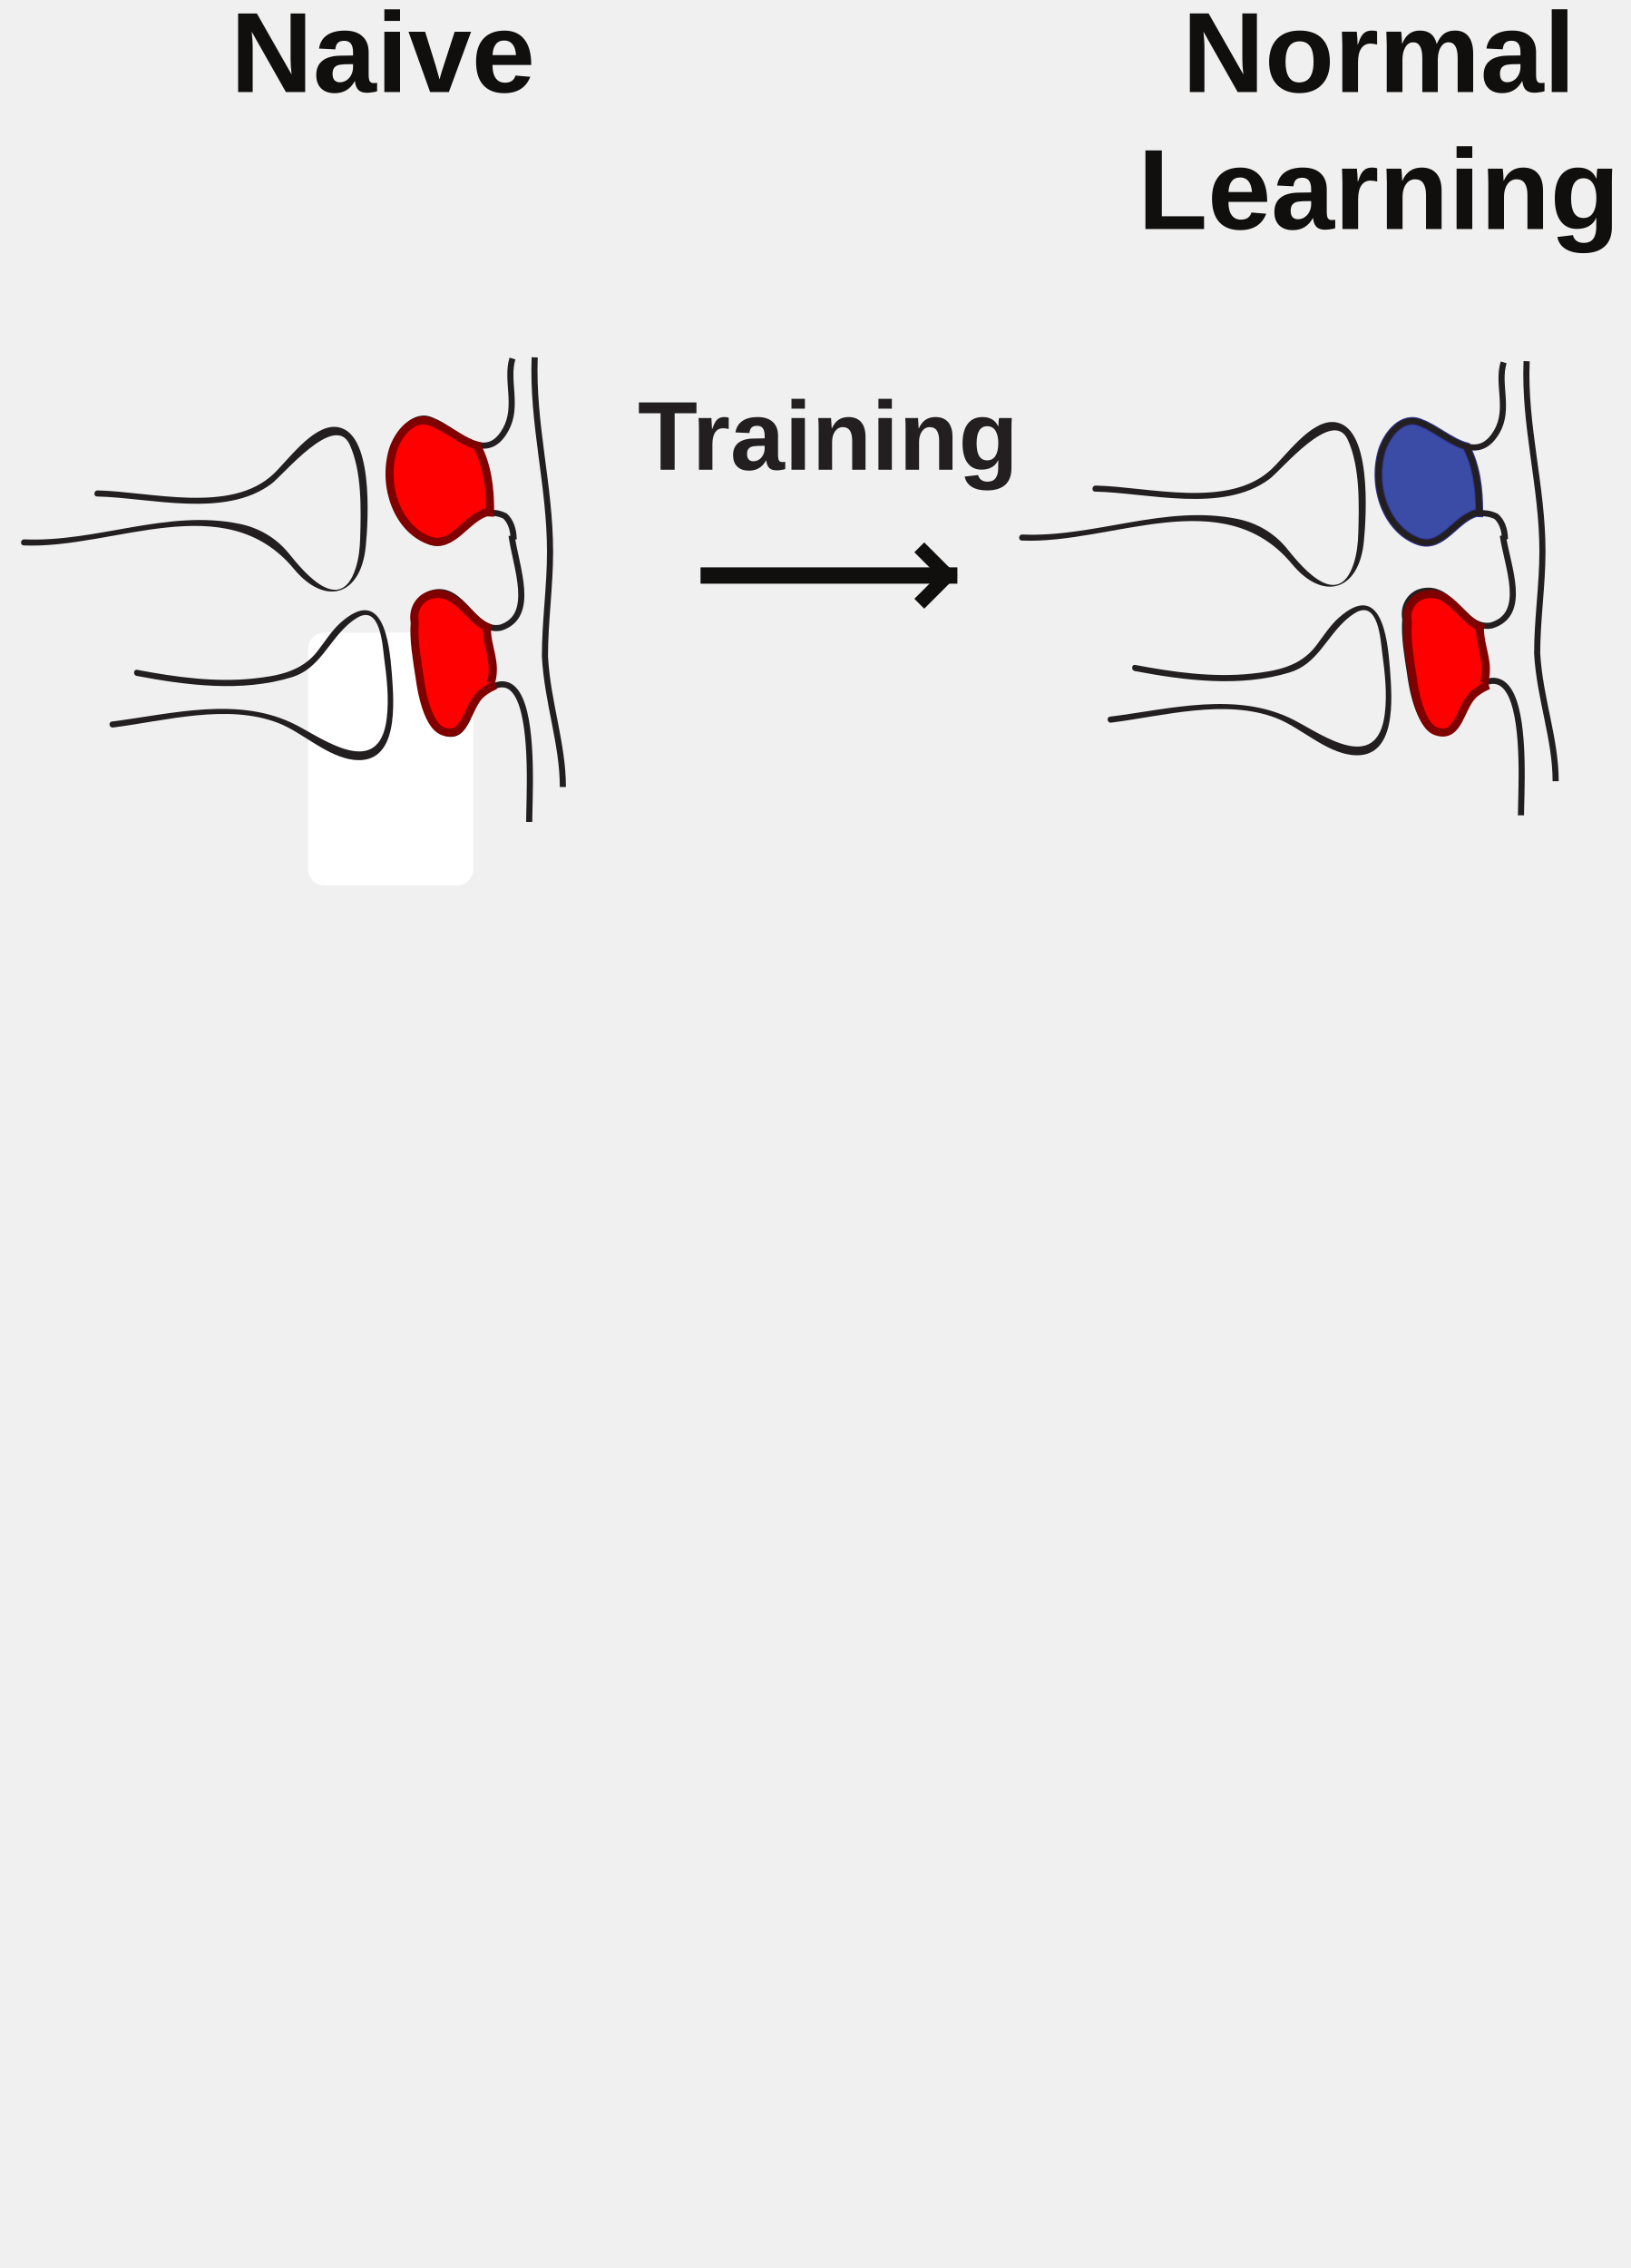
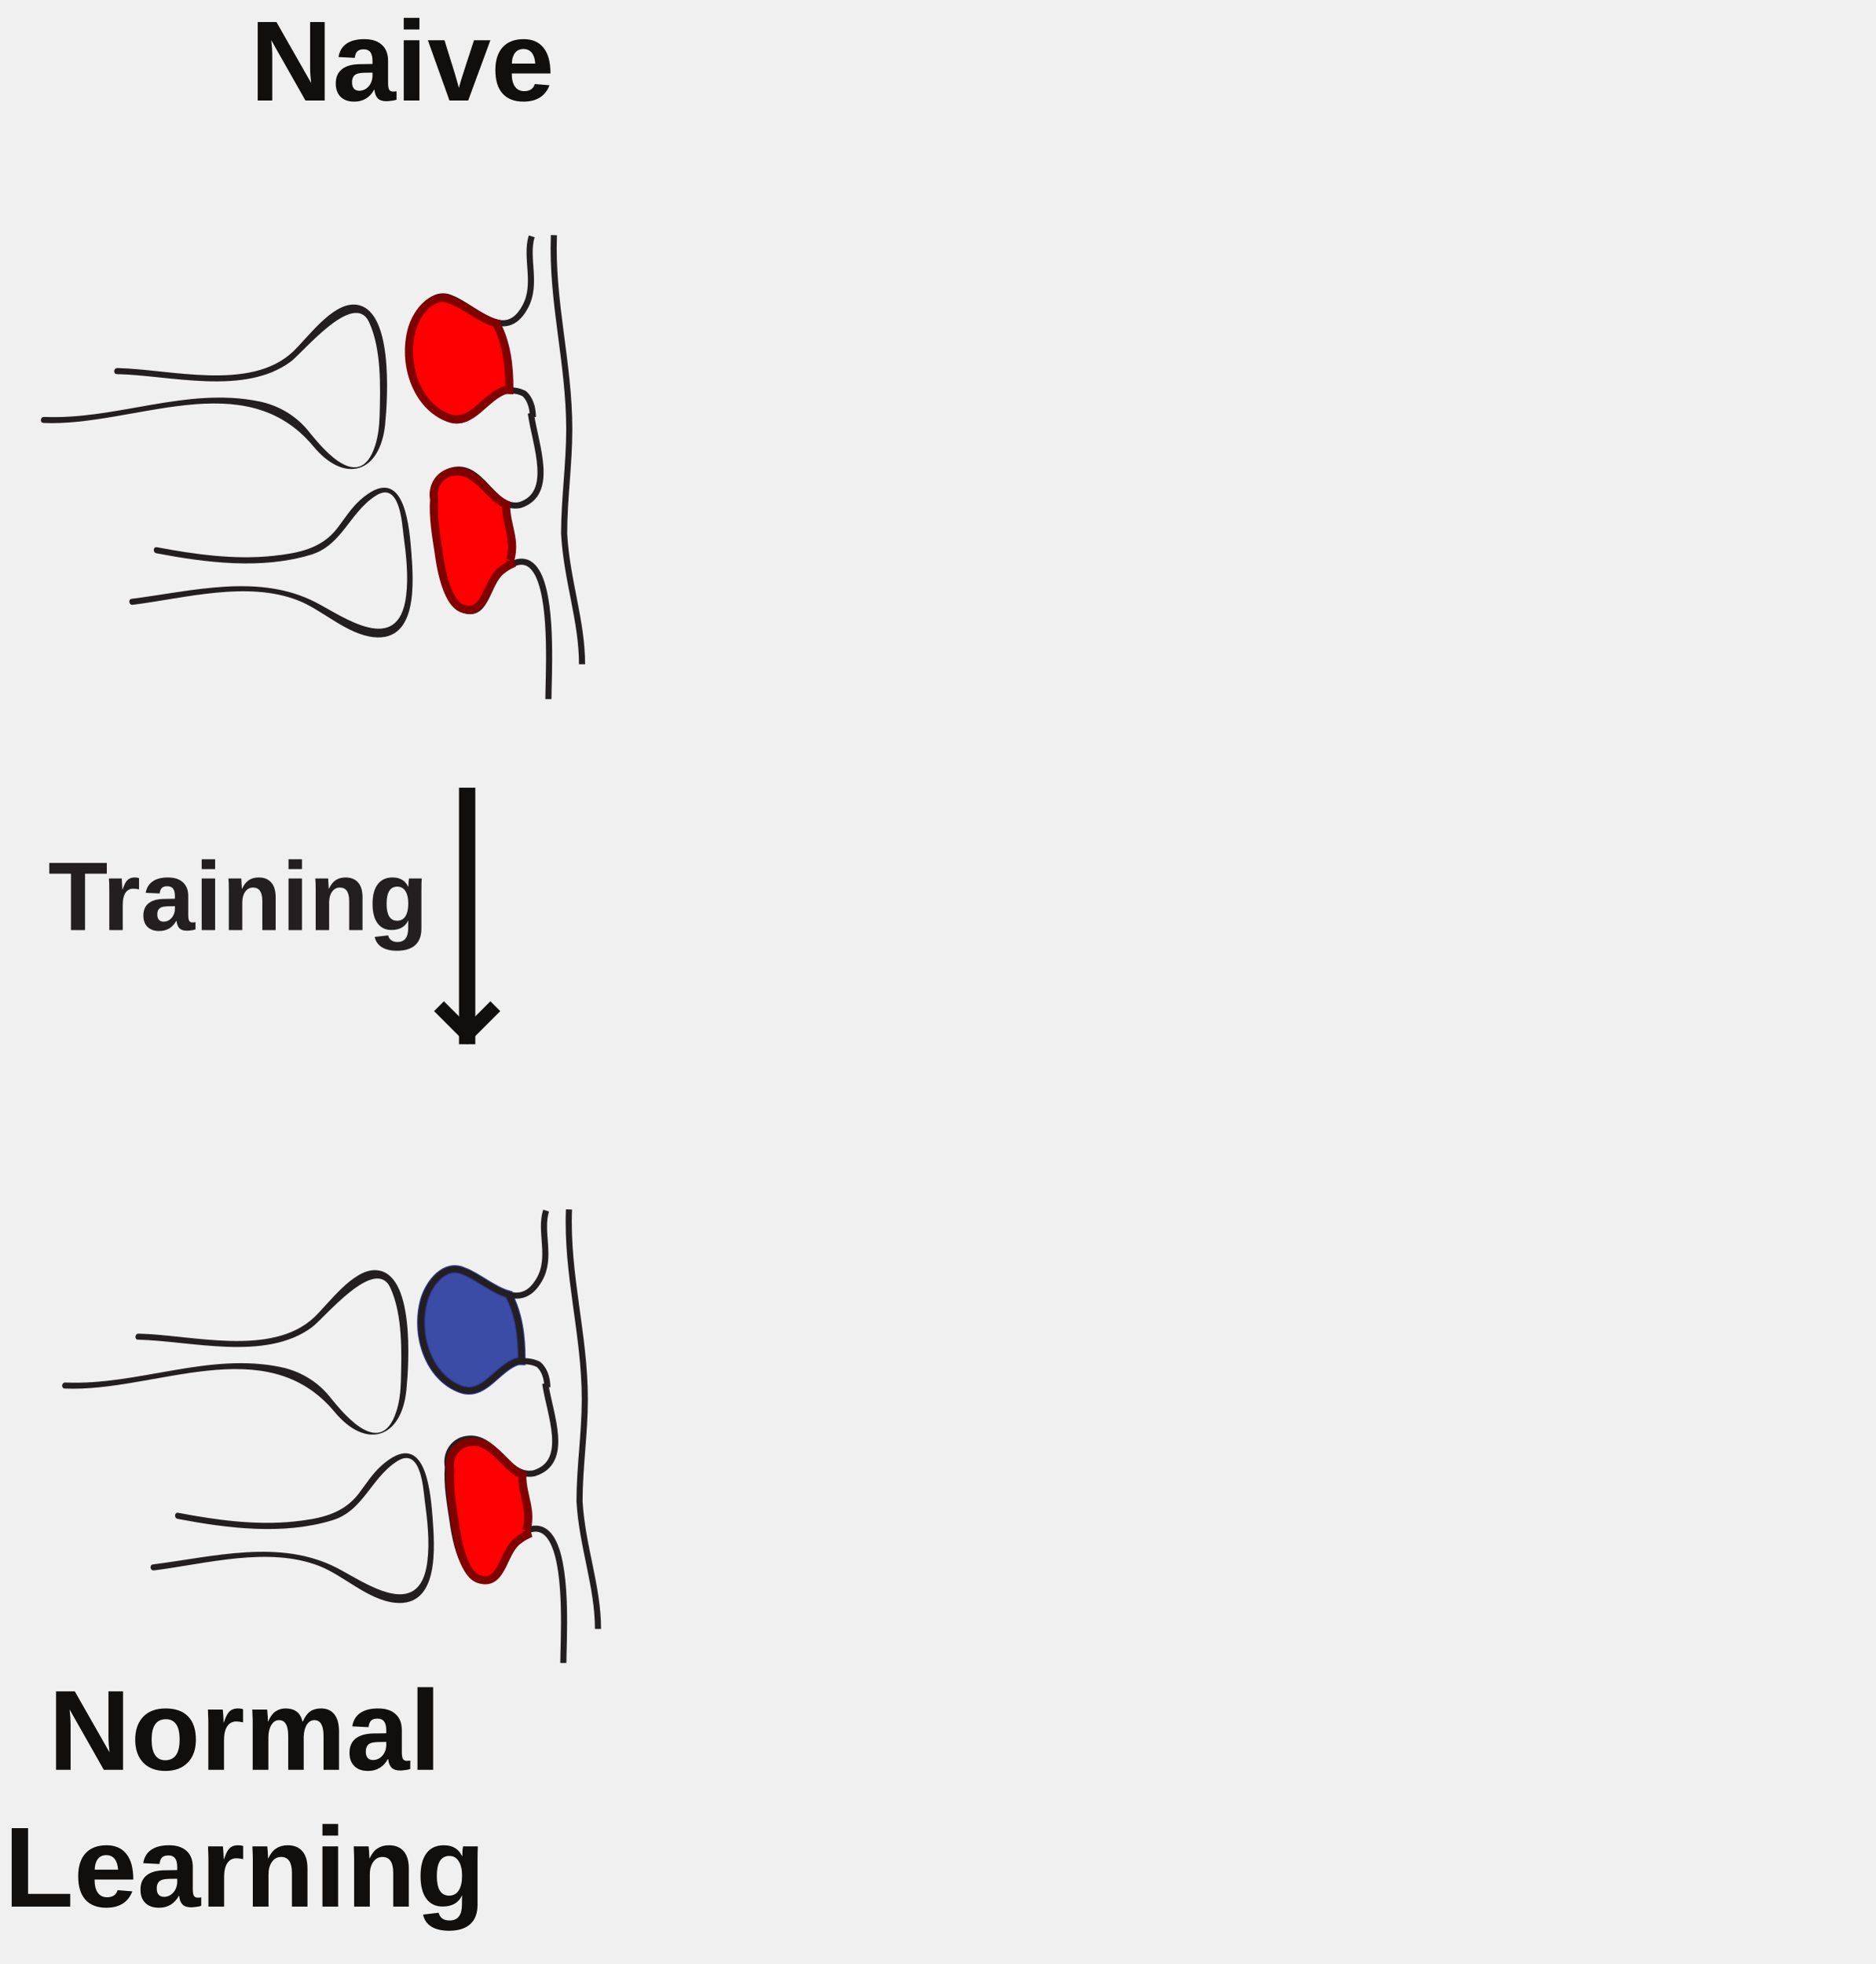
- <svg xmlns="http://www.w3.org/2000/svg" width="249.943" height="347.655" id="svg4625" version="1.1">
+ <svg xmlns="http://www.w3.org/2000/svg" width="287.84" height="301.336" id="svg4625" version="1.1">
  <defs id="defs4627" />
-   <g id="layer1" transform="translate(-473.5408,-804.6438)">
-     <path d="m 543.591,937.865 -20.312,0 0,-33.75 20.312,0 0,33.75 z" style="fill:#ffffff;fill-opacity:1;fill-rule:nonzero;stroke:#ffffff;stroke-width:5;stroke-linecap:butt;stroke-linejoin:round;stroke-miterlimit:10;stroke-opacity:1;stroke-dasharray:none" id="path46" />
-     <text style="font-size:15px" id="text52" x="508.872" y="818.756">
-       <tspan style="font-size:17.5px;font-variant:normal;font-weight:bold;writing-mode:lr-tb;fill:#110f0d;fill-opacity:1;fill-rule:nonzero;stroke:none;font-family:Arial;-inkscape-font-specification:Arial-BoldMT" x="508.872 521.507 531.237 536.102 545.832" y="818.756" id="tspan54">Naive</tspan>
+   <g id="layer1" transform="translate(-470.4881,-823.3293)">
+     <text style="font-size:15px" id="text52" x="508.872" y="838.756">
+       <tspan style="font-size:17.5px;font-variant:normal;font-weight:bold;writing-mode:lr-tb;fill:#110f0d;fill-opacity:1;fill-rule:nonzero;stroke:none;font-family:Arial;-inkscape-font-specification:Arial-BoldMT" x="508.872 521.507 531.237 536.102 545.832" y="838.756" id="tspan54">Naive</tspan>
    </text>
-     <text style="font-size:15px" id="text68" x="571.31" y="876.648">
-       <tspan style="font-size:15px;font-variant:normal;font-weight:bold;writing-mode:lr-tb;fill:#231f20;fill-opacity:1;fill-rule:nonzero;stroke:none;font-family:Arial;-inkscape-font-specification:Arial-BoldMT" x="571.31 580.475 586.31 594.65 598.82 607.985 612.155 621.32" y="876.648" id="tspan70">Training</tspan>
+     <text style="font-size:15px" id="text68" x="477.883" y="966.089">
+       <tspan style="font-size:15px;font-variant:normal;font-weight:bold;writing-mode:lr-tb;fill:#231f20;fill-opacity:1;fill-rule:nonzero;stroke:none;font-family:Arial;-inkscape-font-specification:Arial-BoldMT" x="477.883 487.048 492.883 501.223 505.393 514.558 518.728 527.893" y="966.089" id="tspan70">Training</tspan>
    </text>
-     <path id="path136" style="fill:#3b4ca7;fill-opacity:1;fill-rule:nonzero;stroke:#2f3591;stroke-width:1.25;stroke-linecap:butt;stroke-linejoin:miter;stroke-miterlimit:4;stroke-opacity:1;stroke-dasharray:none" d="m 700.285,883.069 0,0.219 c -0.156,-0.004 -0.315,-0.004 -0.484,-0.004 -3.205,0.861 -5.205,5.599 -8.815,4.308 -4.81,-1.722 -7.21,-8.182 -5.606,-13.784 0.796,-2.583 3.201,-5.599 6.011,-4.305 2.07,0.745 4.539,2.911 6.875,3.554 l 0,0.009 c 1.619,3.045 2.019,6.522 2.019,10.004" />
-     <path id="path140" style="fill:none;stroke:#231f20;stroke-width:0.938;stroke-linecap:butt;stroke-linejoin:miter;stroke-miterlimit:4;stroke-opacity:1;stroke-dasharray:none" d="m 706.706,929.625 c 0,-3.123 0.708,-13.73 -1.482,-18.39 -1.097,-2.33 -2.915,-3.178 -5.915,-0.861 -1.199,0.926 -1.78,2.696 -2.525,4.082 -0.741,1.387 -1.63,2.39 -3.438,1.792 -1.315,-0.44 -2.268,-2.283 -2.915,-4.656 -0.321,-1.189 -0.571,-2.511 -0.746,-3.859 -0.179,-1.159 -0.405,-2.541 -0.571,-3.966 -0.159,-1.426 -0.246,-2.899 -0.14,-4.239 -0.393,-2.033 0.814,-3.755 2.417,-4.185 4.808,-1.292 6.406,6.029 10.818,5.168 5.606,-1.722 2.4,-9.044 1.716,-13.79" />
-     <path id="path144" style="fill:none;stroke:#231f20;stroke-width:0.938;stroke-linecap:butt;stroke-linejoin:miter;stroke-miterlimit:4;stroke-opacity:1;stroke-dasharray:none" d="m 704.25,887.303 c -0.022,-1.581 -0.535,-2.8 -1.36,-3.51 -0.932,-0.435 -1.655,-0.5 -2.605,-0.504 -0.156,-0.005 -0.315,-0.005 -0.484,-0.005 -3.205,0.861 -5.205,5.599 -8.815,4.306 -4.81,-1.721 -7.21,-8.181 -5.606,-13.781 0.796,-2.584 3.201,-5.599 6.011,-4.306 2.07,0.745 4.539,2.911 6.875,3.554 1.729,0.472 3.379,0.115 4.741,-2.263 2.004,-3.445 0,-7.32 1.05,-10.606" />
-     <path id="path148" style="fill:none;stroke:#231f20;stroke-width:0.938;stroke-linecap:butt;stroke-linejoin:miter;stroke-miterlimit:4;stroke-opacity:1;stroke-dasharray:none" d="m 707.57,860.01 c -0.403,10.005 2.429,19.144 2.429,29.149 0,5.22 -0.81,10.439 -0.81,15.659 0.405,6.96 2.835,13.055 2.835,19.579" />
-     <path id="path152" style="fill:none;stroke:#231f20;stroke-width:0.938;stroke-linecap:butt;stroke-linejoin:miter;stroke-miterlimit:4;stroke-opacity:1;stroke-dasharray:none" d="m 698.266,873.064 c 1.619,3.045 2.019,6.525 2.019,10.004" />
-     <path d="m 630.182,887.504 c 13.799,0.596 30.86,-9.121 41.426,3.605 4.793,5.771 10.264,4.138 11.012,-3.446 0.391,-3.946 1.306,-18.13 -4.744,-18.331 -3.489,-0.116 -7.221,5.169 -9.419,7.236 -6.535,6.15 -18.845,2.676 -26.941,2.507 -0.598,-0.013 -0.688,0.916 -0.087,0.929 8.123,0.169 19.556,3.384 26.704,-1.921 1.903,-1.411 9.713,-11.05 12.018,-6.04 1.906,4.15 1.742,9.96 1.614,14.375 -0.046,1.529 -0.212,3.07 -0.676,4.534 -2.551,8.07 -8.988,-0.723 -10.43,-2.426 -1.897,-2.241 -4.475,-3.729 -7.366,-4.325 -11.127,-2.292 -21.899,2.855 -33.023,2.375 -0.6,-0.026 -0.688,0.902 -0.087,0.929" style="fill:#231f20;fill-opacity:1;fill-rule:nonzero;stroke:none" id="path154" />
-     <path d="m 647.499,907.504 c 7.644,1.456 16.168,2.531 23.742,0.22 2.098,-0.64 3.45,-1.9 4.798,-3.541 1.629,-1.986 2.928,-4.107 5.156,-5.524 3.704,-2.351 4.014,4.391 4.231,5.997 0.412,3.059 0.789,6.345 0.403,9.422 -1.174,9.344 -9.616,3.156 -13.855,0.966 -8.748,-4.52 -18.973,-1.722 -28.261,-0.547 -0.599,0.075 -0.432,0.994 0.161,0.919 8.029,-1.015 17.554,-3.714 25.356,-0.681 3.735,1.451 7.485,5.205 11.609,5.646 6.909,0.739 6.122,-8.711 5.779,-13.241 -0.374,-4.924 -1.394,-13.54 -7.846,-7.799 -1.36,1.211 -2.402,2.873 -3.496,4.306 -2.449,3.204 -6.101,3.856 -9.881,4.26 -5.864,0.626 -12.045,-0.235 -17.808,-1.333 -0.59,-0.113 -0.671,0.818 -0.087,0.929" style="fill:#231f20;fill-opacity:1;fill-rule:nonzero;stroke:none" id="path156" />
-     <text style="font-size:15px" id="text190" x="654.772" y="818.751">
-       <tspan style="font-size:17.5px;font-variant:normal;font-weight:bold;writing-mode:lr-tb;fill:#110f0d;fill-opacity:1;fill-rule:nonzero;stroke:none;font-family:Arial;-inkscape-font-specification:Arial-BoldMT" x="654.772 667.407 678.1 684.907 700.465 710.195" y="818.751" id="tspan192">Normal</tspan>
-     </text>
-     <text style="font-size:15px" id="text194" x="647.965" y="839.751">
-       <tspan style="font-size:17.5px;font-variant:normal;font-weight:bold;writing-mode:lr-tb;fill:#110f0d;fill-opacity:1;fill-rule:nonzero;stroke:none;font-family:Arial;-inkscape-font-specification:Arial-BoldMT" x="647.965 658.657 668.387 678.117 684.925 695.617 700.482 711.175" y="839.751" id="tspan196">Learning</tspan>
-     </text>
-     <path id="path208" style="fill:none;stroke:#110f0d;stroke-width:2.5;stroke-linecap:butt;stroke-linejoin:round;stroke-miterlimit:10;stroke-opacity:1;stroke-dasharray:none" d="m 580.932,892.864 39.375,0" />
-     <path d="m 615.226,897.945 -1.514,-1.512 3.567,-3.567 -3.567,-3.567 1.514,-1.514 5.08,5.081 -5.08,5.08 z" style="fill:#110f0d;fill-opacity:1;fill-rule:nonzero;stroke:none" id="path210" />
-     <path id="path220" style="fill:none;stroke:#231f20;stroke-width:0.938;stroke-linecap:butt;stroke-linejoin:miter;stroke-miterlimit:4;stroke-opacity:1;stroke-dasharray:none" d="m 554.665,930.636 c 0,-3.195 0.694,-14.045 -1.433,-18.812 -1.067,-2.385 -2.833,-3.251 -5.74,-0.881 -1.163,0.946 -1.731,2.759 -2.449,4.176 -0.72,1.42 -1.583,2.445 -3.337,1.833 -1.275,-0.45 -2.2,-2.335 -2.825,-4.761 -0.315,-1.218 -0.556,-2.57 -0.728,-3.95 -0.171,-1.184 -0.393,-2.599 -0.551,-4.058 -0.156,-1.458 -0.247,-2.965 -0.138,-4.334 -0.38,-2.08 0.786,-3.844 2.341,-4.284 4.666,-1.321 6.219,6.169 10.499,5.287 5.441,-1.761 2.331,-9.252 1.663,-14.106" />
-     <path id="path224" style="fill:none;stroke:#231f20;stroke-width:0.938;stroke-linecap:butt;stroke-linejoin:miter;stroke-miterlimit:4;stroke-opacity:1;stroke-dasharray:none" d="m 552.287,887.34 c -0.022,-1.616 -0.517,-2.864 -1.324,-3.591 -1.049,-0.52 -1.827,-0.52 -2.993,-0.52 -3.11,0.882 -5.054,5.729 -8.553,4.406 -4.668,-1.761 -7,-8.37 -5.444,-14.099 0.776,-2.645 3.11,-5.728 5.832,-4.405 3.498,1.321 8.164,7.049 11.274,1.321 1.944,-3.525 0,-7.49 1.019,-10.851" />
-     <path id="path228" style="fill:none;stroke:#231f20;stroke-width:0.938;stroke-linecap:butt;stroke-linejoin:miter;stroke-miterlimit:4;stroke-opacity:1;stroke-dasharray:none" d="m 555.509,859.42 c -0.393,10.235 2.356,19.584 2.356,29.819 0,5.34 -0.786,10.68 -0.786,16.02 0.393,7.12 2.749,13.354 2.749,20.029" />
-     <path d="m 477.169,888.25 c 13.801,0.596 30.861,-9.123 41.431,3.604 4.79,5.772 10.261,4.136 11.01,-3.446 0.391,-3.947 1.306,-18.128 -4.744,-18.331 -3.489,-0.116 -7.221,5.17 -9.419,7.237 -6.535,6.15 -18.845,2.676 -26.941,2.507 -0.598,-0.013 -0.688,0.915 -0.087,0.929 8.12,0.169 19.556,3.384 26.704,-1.923 1.9,-1.41 9.71,-11.05 12.018,-6.039 1.906,4.149 1.742,9.959 1.614,14.374 -0.048,1.53 -0.212,3.07 -0.676,4.534 -2.554,8.069 -8.985,-0.721 -10.43,-2.425 -1.897,-2.243 -4.473,-3.73 -7.366,-4.325 -11.127,-2.294 -21.899,2.855 -33.025,2.375 -0.598,-0.026 -0.686,0.902 -0.087,0.929" style="fill:#231f20;fill-opacity:1;fill-rule:nonzero;stroke:none" id="path230" />
-     <path d="m 494.489,908.25 c 7.644,1.456 16.168,2.53 23.742,0.217 2.095,-0.637 3.45,-1.9 4.798,-3.541 1.629,-1.984 2.925,-4.106 5.156,-5.521 3.704,-2.351 4.014,4.391 4.231,5.997 0.412,3.058 0.791,6.344 0.403,9.42 -1.171,9.344 -9.616,3.158 -13.855,0.966 -8.75,-4.518 -18.973,-1.721 -28.261,-0.546 -0.596,0.075 -0.432,0.994 0.164,0.919 8.026,-1.015 17.551,-3.712 25.354,-0.68 3.735,1.45 7.485,5.202 11.611,5.645 6.906,0.739 6.12,-8.71 5.776,-13.24 -0.376,-4.924 -1.391,-13.54 -7.846,-7.799 -1.36,1.211 -2.4,2.873 -3.496,4.306 -2.449,3.203 -6.101,3.856 -9.881,4.259 -5.864,0.626 -12.045,-0.234 -17.808,-1.331 -0.59,-0.113 -0.671,0.818 -0.087,0.929" style="fill:#231f20;fill-opacity:1;fill-rule:nonzero;stroke:none" id="path232" />
-     <path id="path164-1" style="fill:#ff0000;fill-opacity:1;fill-rule:nonzero;stroke:#800000;stroke-width:1.25;stroke-linecap:butt;stroke-linejoin:miter;stroke-miterlimit:4;stroke-opacity:1;stroke-dasharray:none" d="m 548.668,882.959 0,0.22 c -0.156,-0.01 -0.318,-0.01 -0.486,-0.01 -3.205,0.861 -5.21,5.599 -8.815,4.309 -4.808,-1.724 -7.213,-8.185 -5.611,-13.782 0.804,-2.585 3.206,-5.6 6.011,-4.306 2.078,0.745 4.544,2.911 6.88,3.553 l -0.003,0.01 c 1.619,3.045 2.024,6.524 2.024,10.005" />
-     <path id="path160-7" style="fill:#ff0000;fill-opacity:1;fill-rule:nonzero;stroke:#800000;stroke-width:1.25;stroke-linecap:butt;stroke-linejoin:miter;stroke-miterlimit:4;stroke-opacity:1;stroke-dasharray:none" d="m 548.792,909.306 0.174,0.618 c -0.466,0.217 -0.968,0.532 -1.504,0.95 -1.196,0.926 -1.785,2.696 -2.525,4.084 -0.743,1.386 -1.631,2.39 -3.438,1.791 -1.316,-0.44 -2.268,-2.283 -2.915,-4.656 -0.323,-1.189 -0.571,-2.51 -0.748,-3.859 -0.175,-1.159 -0.405,-2.541 -0.569,-3.965 -0.161,-1.426 -0.254,-2.9 -0.141,-4.239 -0.393,-2.033 0.81,-3.755 2.413,-4.188 3.935,-1.059 5.728,3.658 8.664,4.928 l -0.036,0.099 c 0,3.127 1.562,5.315 0.625,8.438" />
-     <path id="path160-7-4" style="fill:#ff0000;fill-opacity:1;fill-rule:nonzero;stroke:#800000;stroke-width:1.25;stroke-linecap:butt;stroke-linejoin:miter;stroke-miterlimit:4;stroke-opacity:1;stroke-dasharray:none" d="m 701.023,909.306 0.174,0.618 c -0.466,0.217 -0.968,0.532 -1.504,0.95 -1.196,0.926 -1.785,2.696 -2.525,4.084 -0.743,1.386 -1.631,2.39 -3.438,1.791 -1.316,-0.44 -2.268,-2.283 -2.915,-4.656 -0.323,-1.189 -0.571,-2.51 -0.748,-3.859 -0.175,-1.159 -0.405,-2.541 -0.569,-3.965 -0.161,-1.426 -0.254,-2.9 -0.141,-4.239 -0.393,-2.033 0.81,-3.755 2.413,-4.188 3.935,-1.059 5.728,3.658 8.664,4.928 l -0.036,0.099 c 0,3.127 1.562,5.315 0.625,8.438" />
-     <rect style="fill:none;stroke:none" id="rect3095" width="249.943" height="347.655" x="-7.9704563e-009" y="-1.58" transform="translate(473.5408,806.2241)" />
+     <g id="g3112" transform="translate(-176.8542,276.2314)">
+       <text y="818.751" x="654.772" id="text190" style="font-size:15px">
+         <tspan id="tspan192" y="818.751" x="654.772 667.407 678.1 684.907 700.465 710.195" style="font-size:17.5px;font-variant:normal;font-weight:bold;writing-mode:lr-tb;fill:#110f0d;fill-opacity:1;fill-rule:nonzero;stroke:none;font-family:Arial;-inkscape-font-specification:Arial-BoldMT">Normal</tspan>
+       </text>
+       <text y="839.751" x="647.965" id="text194" style="font-size:15px">
+         <tspan id="tspan196" y="839.751" x="647.965 658.657 668.387 678.117 684.925 695.617 700.482 711.175" style="font-size:17.5px;font-variant:normal;font-weight:bold;writing-mode:lr-tb;fill:#110f0d;fill-opacity:1;fill-rule:nonzero;stroke:none;font-family:Arial;-inkscape-font-specification:Arial-BoldMT">Learning</tspan>
+       </text>
+     </g>
+     <g id="g3104" transform="matrix(0,1,-1,0,1435.059,363.3028)">
+       <path d="m 580.932,892.864 39.375,0" style="fill:none;stroke:#110f0d;stroke-width:2.5;stroke-linecap:butt;stroke-linejoin:round;stroke-miterlimit:10;stroke-opacity:1;stroke-dasharray:none" id="path208" />
+       <path id="path210" style="fill:#110f0d;fill-opacity:1;fill-rule:nonzero;stroke:none" d="m 615.226,897.945 -1.514,-1.512 3.567,-3.567 -3.567,-3.567 1.514,-1.514 5.08,5.081 -5.08,5.08 z" />
+     </g>
+     <g id="g3091">
+       <path d="m 554.665,930.636 c 0,-3.195 0.694,-14.045 -1.433,-18.812 -1.067,-2.385 -2.833,-3.251 -5.74,-0.881 -1.163,0.946 -1.731,2.759 -2.449,4.176 -0.72,1.42 -1.583,2.445 -3.337,1.833 -1.275,-0.45 -2.2,-2.335 -2.825,-4.761 -0.315,-1.218 -0.556,-2.57 -0.728,-3.95 -0.171,-1.184 -0.393,-2.599 -0.551,-4.058 -0.156,-1.458 -0.247,-2.965 -0.138,-4.334 -0.38,-2.08 0.786,-3.844 2.341,-4.284 4.666,-1.321 6.219,6.169 10.499,5.287 5.441,-1.761 2.331,-9.252 1.663,-14.106" style="fill:none;stroke:#231f20;stroke-width:0.938;stroke-linecap:butt;stroke-linejoin:miter;stroke-miterlimit:4;stroke-opacity:1;stroke-dasharray:none" id="path220" />
+       <path d="m 552.287,887.34 c -0.022,-1.616 -0.517,-2.864 -1.324,-3.591 -1.049,-0.52 -1.827,-0.52 -2.993,-0.52 -3.11,0.882 -5.054,5.729 -8.553,4.406 -4.668,-1.761 -7,-8.37 -5.444,-14.099 0.776,-2.645 3.11,-5.728 5.832,-4.405 3.498,1.321 8.164,7.049 11.274,1.321 1.944,-3.525 0,-7.49 1.019,-10.851" style="fill:none;stroke:#231f20;stroke-width:0.938;stroke-linecap:butt;stroke-linejoin:miter;stroke-miterlimit:4;stroke-opacity:1;stroke-dasharray:none" id="path224" />
+       <path d="m 555.509,859.42 c -0.393,10.235 2.356,19.584 2.356,29.819 0,5.34 -0.786,10.68 -0.786,16.02 0.393,7.12 2.749,13.354 2.749,20.029" style="fill:none;stroke:#231f20;stroke-width:0.938;stroke-linecap:butt;stroke-linejoin:miter;stroke-miterlimit:4;stroke-opacity:1;stroke-dasharray:none" id="path228" />
+       <path id="path230" style="fill:#231f20;fill-opacity:1;fill-rule:nonzero;stroke:none" d="m 477.169,888.25 c 13.801,0.596 30.861,-9.123 41.431,3.604 4.79,5.772 10.261,4.136 11.01,-3.446 0.391,-3.947 1.306,-18.128 -4.744,-18.331 -3.489,-0.116 -7.221,5.17 -9.419,7.237 -6.535,6.15 -18.845,2.676 -26.941,2.507 -0.598,-0.013 -0.688,0.915 -0.087,0.929 8.12,0.169 19.556,3.384 26.704,-1.923 1.9,-1.41 9.71,-11.05 12.018,-6.039 1.906,4.149 1.742,9.959 1.614,14.374 -0.048,1.53 -0.212,3.07 -0.676,4.534 -2.554,8.069 -8.985,-0.721 -10.43,-2.425 -1.897,-2.243 -4.473,-3.73 -7.366,-4.325 -11.127,-2.294 -21.899,2.855 -33.025,2.375 -0.598,-0.026 -0.686,0.902 -0.087,0.929" />
+       <path id="path232" style="fill:#231f20;fill-opacity:1;fill-rule:nonzero;stroke:none" d="m 494.489,908.25 c 7.644,1.456 16.168,2.53 23.742,0.217 2.095,-0.637 3.45,-1.9 4.798,-3.541 1.629,-1.984 2.925,-4.106 5.156,-5.521 3.704,-2.351 4.014,4.391 4.231,5.997 0.412,3.058 0.791,6.344 0.403,9.42 -1.171,9.344 -9.616,3.158 -13.855,0.966 -8.75,-4.518 -18.973,-1.721 -28.261,-0.546 -0.596,0.075 -0.432,0.994 0.164,0.919 8.026,-1.015 17.551,-3.712 25.354,-0.68 3.735,1.45 7.485,5.202 11.611,5.645 6.906,0.739 6.12,-8.71 5.776,-13.24 -0.376,-4.924 -1.391,-13.54 -7.846,-7.799 -1.36,1.211 -2.4,2.873 -3.496,4.306 -2.449,3.203 -6.101,3.856 -9.881,4.259 -5.864,0.626 -12.045,-0.234 -17.808,-1.331 -0.59,-0.113 -0.671,0.818 -0.087,0.929" />
+       <path d="m 548.668,882.959 0,0.22 c -0.156,-0.01 -0.318,-0.01 -0.486,-0.01 -3.205,0.861 -5.21,5.599 -8.815,4.309 -4.808,-1.724 -7.213,-8.185 -5.611,-13.782 0.804,-2.585 3.206,-5.6 6.011,-4.306 2.078,0.745 4.544,2.911 6.88,3.553 l -0.003,0.01 c 1.619,3.045 2.024,6.524 2.024,10.005" style="fill:#ff0000;fill-opacity:1;fill-rule:nonzero;stroke:#800000;stroke-width:1.25;stroke-linecap:butt;stroke-linejoin:miter;stroke-miterlimit:4;stroke-opacity:1;stroke-dasharray:none" id="path164-1" />
+       <path d="m 548.792,909.306 0.174,0.618 c -0.466,0.217 -0.968,0.532 -1.504,0.95 -1.196,0.926 -1.785,2.696 -2.525,4.084 -0.743,1.386 -1.631,2.39 -3.438,1.791 -1.316,-0.44 -2.268,-2.283 -2.915,-4.656 -0.323,-1.189 -0.571,-2.51 -0.748,-3.859 -0.175,-1.159 -0.405,-2.541 -0.569,-3.965 -0.161,-1.426 -0.254,-2.9 -0.141,-4.239 -0.393,-2.033 0.81,-3.755 2.413,-4.188 3.935,-1.059 5.728,3.658 8.664,4.928 l -0.036,0.099 c 0,3.127 1.562,5.315 0.625,8.438" style="fill:#ff0000;fill-opacity:1;fill-rule:nonzero;stroke:#800000;stroke-width:1.25;stroke-linecap:butt;stroke-linejoin:miter;stroke-miterlimit:4;stroke-opacity:1;stroke-dasharray:none" id="path160-7" />
+     </g>
+     <g id="g3051" transform="translate(-149.7471,148.9576)">
+       <path d="m 700.285,883.069 0,0.219 c -0.156,-0.004 -0.315,-0.004 -0.484,-0.004 -3.205,0.861 -5.205,5.599 -8.815,4.308 -4.81,-1.722 -7.21,-8.182 -5.606,-13.784 0.796,-2.583 3.201,-5.599 6.011,-4.305 2.07,0.745 4.539,2.911 6.875,3.554 l 0,0.009 c 1.619,3.045 2.019,6.522 2.019,10.004" style="fill:#3b4ca7;fill-opacity:1;fill-rule:nonzero;stroke:#2f3591;stroke-width:1.25;stroke-linecap:butt;stroke-linejoin:miter;stroke-miterlimit:4;stroke-opacity:1;stroke-dasharray:none" id="path136" />
+       <path d="m 706.706,929.625 c 0,-3.123 0.708,-13.73 -1.482,-18.39 -1.097,-2.33 -2.915,-3.178 -5.915,-0.861 -1.199,0.926 -1.78,2.696 -2.525,4.082 -0.741,1.387 -1.63,2.39 -3.438,1.792 -1.315,-0.44 -2.268,-2.283 -2.915,-4.656 -0.321,-1.189 -0.571,-2.511 -0.746,-3.859 -0.179,-1.159 -0.405,-2.541 -0.571,-3.966 -0.159,-1.426 -0.246,-2.899 -0.14,-4.239 -0.393,-2.033 0.814,-3.755 2.417,-4.185 4.808,-1.292 6.406,6.029 10.818,5.168 5.606,-1.722 2.4,-9.044 1.716,-13.79" style="fill:none;stroke:#231f20;stroke-width:0.938;stroke-linecap:butt;stroke-linejoin:miter;stroke-miterlimit:4;stroke-opacity:1;stroke-dasharray:none" id="path140" />
+       <path d="m 704.25,887.303 c -0.022,-1.581 -0.535,-2.8 -1.36,-3.51 -0.932,-0.435 -1.655,-0.5 -2.605,-0.504 -0.156,-0.005 -0.315,-0.005 -0.484,-0.005 -3.205,0.861 -5.205,5.599 -8.815,4.306 -4.81,-1.721 -7.21,-8.181 -5.606,-13.781 0.796,-2.584 3.201,-5.599 6.011,-4.306 2.07,0.745 4.539,2.911 6.875,3.554 1.729,0.472 3.379,0.115 4.741,-2.263 2.004,-3.445 0,-7.32 1.05,-10.606" style="fill:none;stroke:#231f20;stroke-width:0.938;stroke-linecap:butt;stroke-linejoin:miter;stroke-miterlimit:4;stroke-opacity:1;stroke-dasharray:none" id="path144" />
+       <path d="m 707.57,860.01 c -0.403,10.005 2.429,19.144 2.429,29.149 0,5.22 -0.81,10.439 -0.81,15.659 0.405,6.96 2.835,13.055 2.835,19.579" style="fill:none;stroke:#231f20;stroke-width:0.938;stroke-linecap:butt;stroke-linejoin:miter;stroke-miterlimit:4;stroke-opacity:1;stroke-dasharray:none" id="path148" />
+       <path d="m 698.266,873.064 c 1.619,3.045 2.019,6.525 2.019,10.004" style="fill:none;stroke:#231f20;stroke-width:0.938;stroke-linecap:butt;stroke-linejoin:miter;stroke-miterlimit:4;stroke-opacity:1;stroke-dasharray:none" id="path152" />
+       <path id="path154" style="fill:#231f20;fill-opacity:1;fill-rule:nonzero;stroke:none" d="m 630.182,887.504 c 13.799,0.596 30.86,-9.121 41.426,3.605 4.793,5.771 10.264,4.138 11.012,-3.446 0.391,-3.946 1.306,-18.13 -4.744,-18.331 -3.489,-0.116 -7.221,5.169 -9.419,7.236 -6.535,6.15 -18.845,2.676 -26.941,2.507 -0.598,-0.013 -0.688,0.916 -0.087,0.929 8.123,0.169 19.556,3.384 26.704,-1.921 1.903,-1.411 9.713,-11.05 12.018,-6.04 1.906,4.15 1.742,9.96 1.614,14.375 -0.046,1.529 -0.212,3.07 -0.676,4.534 -2.551,8.07 -8.988,-0.723 -10.43,-2.426 -1.897,-2.241 -4.475,-3.729 -7.366,-4.325 -11.127,-2.292 -21.899,2.855 -33.023,2.375 -0.6,-0.026 -0.688,0.902 -0.087,0.929" />
+       <path id="path156" style="fill:#231f20;fill-opacity:1;fill-rule:nonzero;stroke:none" d="m 647.499,907.504 c 7.644,1.456 16.168,2.531 23.742,0.22 2.098,-0.64 3.45,-1.9 4.798,-3.541 1.629,-1.986 2.928,-4.107 5.156,-5.524 3.704,-2.351 4.014,4.391 4.231,5.997 0.412,3.059 0.789,6.345 0.403,9.422 -1.174,9.344 -9.616,3.156 -13.855,0.966 -8.748,-4.52 -18.973,-1.722 -28.261,-0.547 -0.599,0.075 -0.432,0.994 0.161,0.919 8.029,-1.015 17.554,-3.714 25.356,-0.681 3.735,1.451 7.485,5.205 11.609,5.646 6.909,0.739 6.122,-8.711 5.779,-13.241 -0.374,-4.924 -1.394,-13.54 -7.846,-7.799 -1.36,1.211 -2.402,2.873 -3.496,4.306 -2.449,3.204 -6.101,3.856 -9.881,4.26 -5.864,0.626 -12.045,-0.235 -17.808,-1.333 -0.59,-0.113 -0.671,0.818 -0.087,0.929" />
+       <path d="m 701.023,909.306 0.174,0.618 c -0.466,0.217 -0.968,0.532 -1.504,0.95 -1.196,0.926 -1.785,2.696 -2.525,4.084 -0.743,1.386 -1.631,2.39 -3.438,1.791 -1.316,-0.44 -2.268,-2.283 -2.915,-4.656 -0.323,-1.189 -0.571,-2.51 -0.748,-3.859 -0.175,-1.159 -0.405,-2.541 -0.569,-3.965 -0.161,-1.426 -0.254,-2.9 -0.141,-4.239 -0.393,-2.033 0.81,-3.755 2.413,-4.188 3.935,-1.059 5.728,3.658 8.664,4.928 l -0.036,0.099 c 0,3.127 1.562,5.315 0.625,8.438" style="fill:#ff0000;fill-opacity:1;fill-rule:nonzero;stroke:#800000;stroke-width:1.25;stroke-linecap:butt;stroke-linejoin:miter;stroke-miterlimit:4;stroke-opacity:1;stroke-dasharray:none" id="path160-7-4" />
+     </g>
+     <rect style="fill:none;stroke:none" id="rect3095" width="287.84" height="301.336" x="470.488" y="823.329" />
  </g>
</svg>
